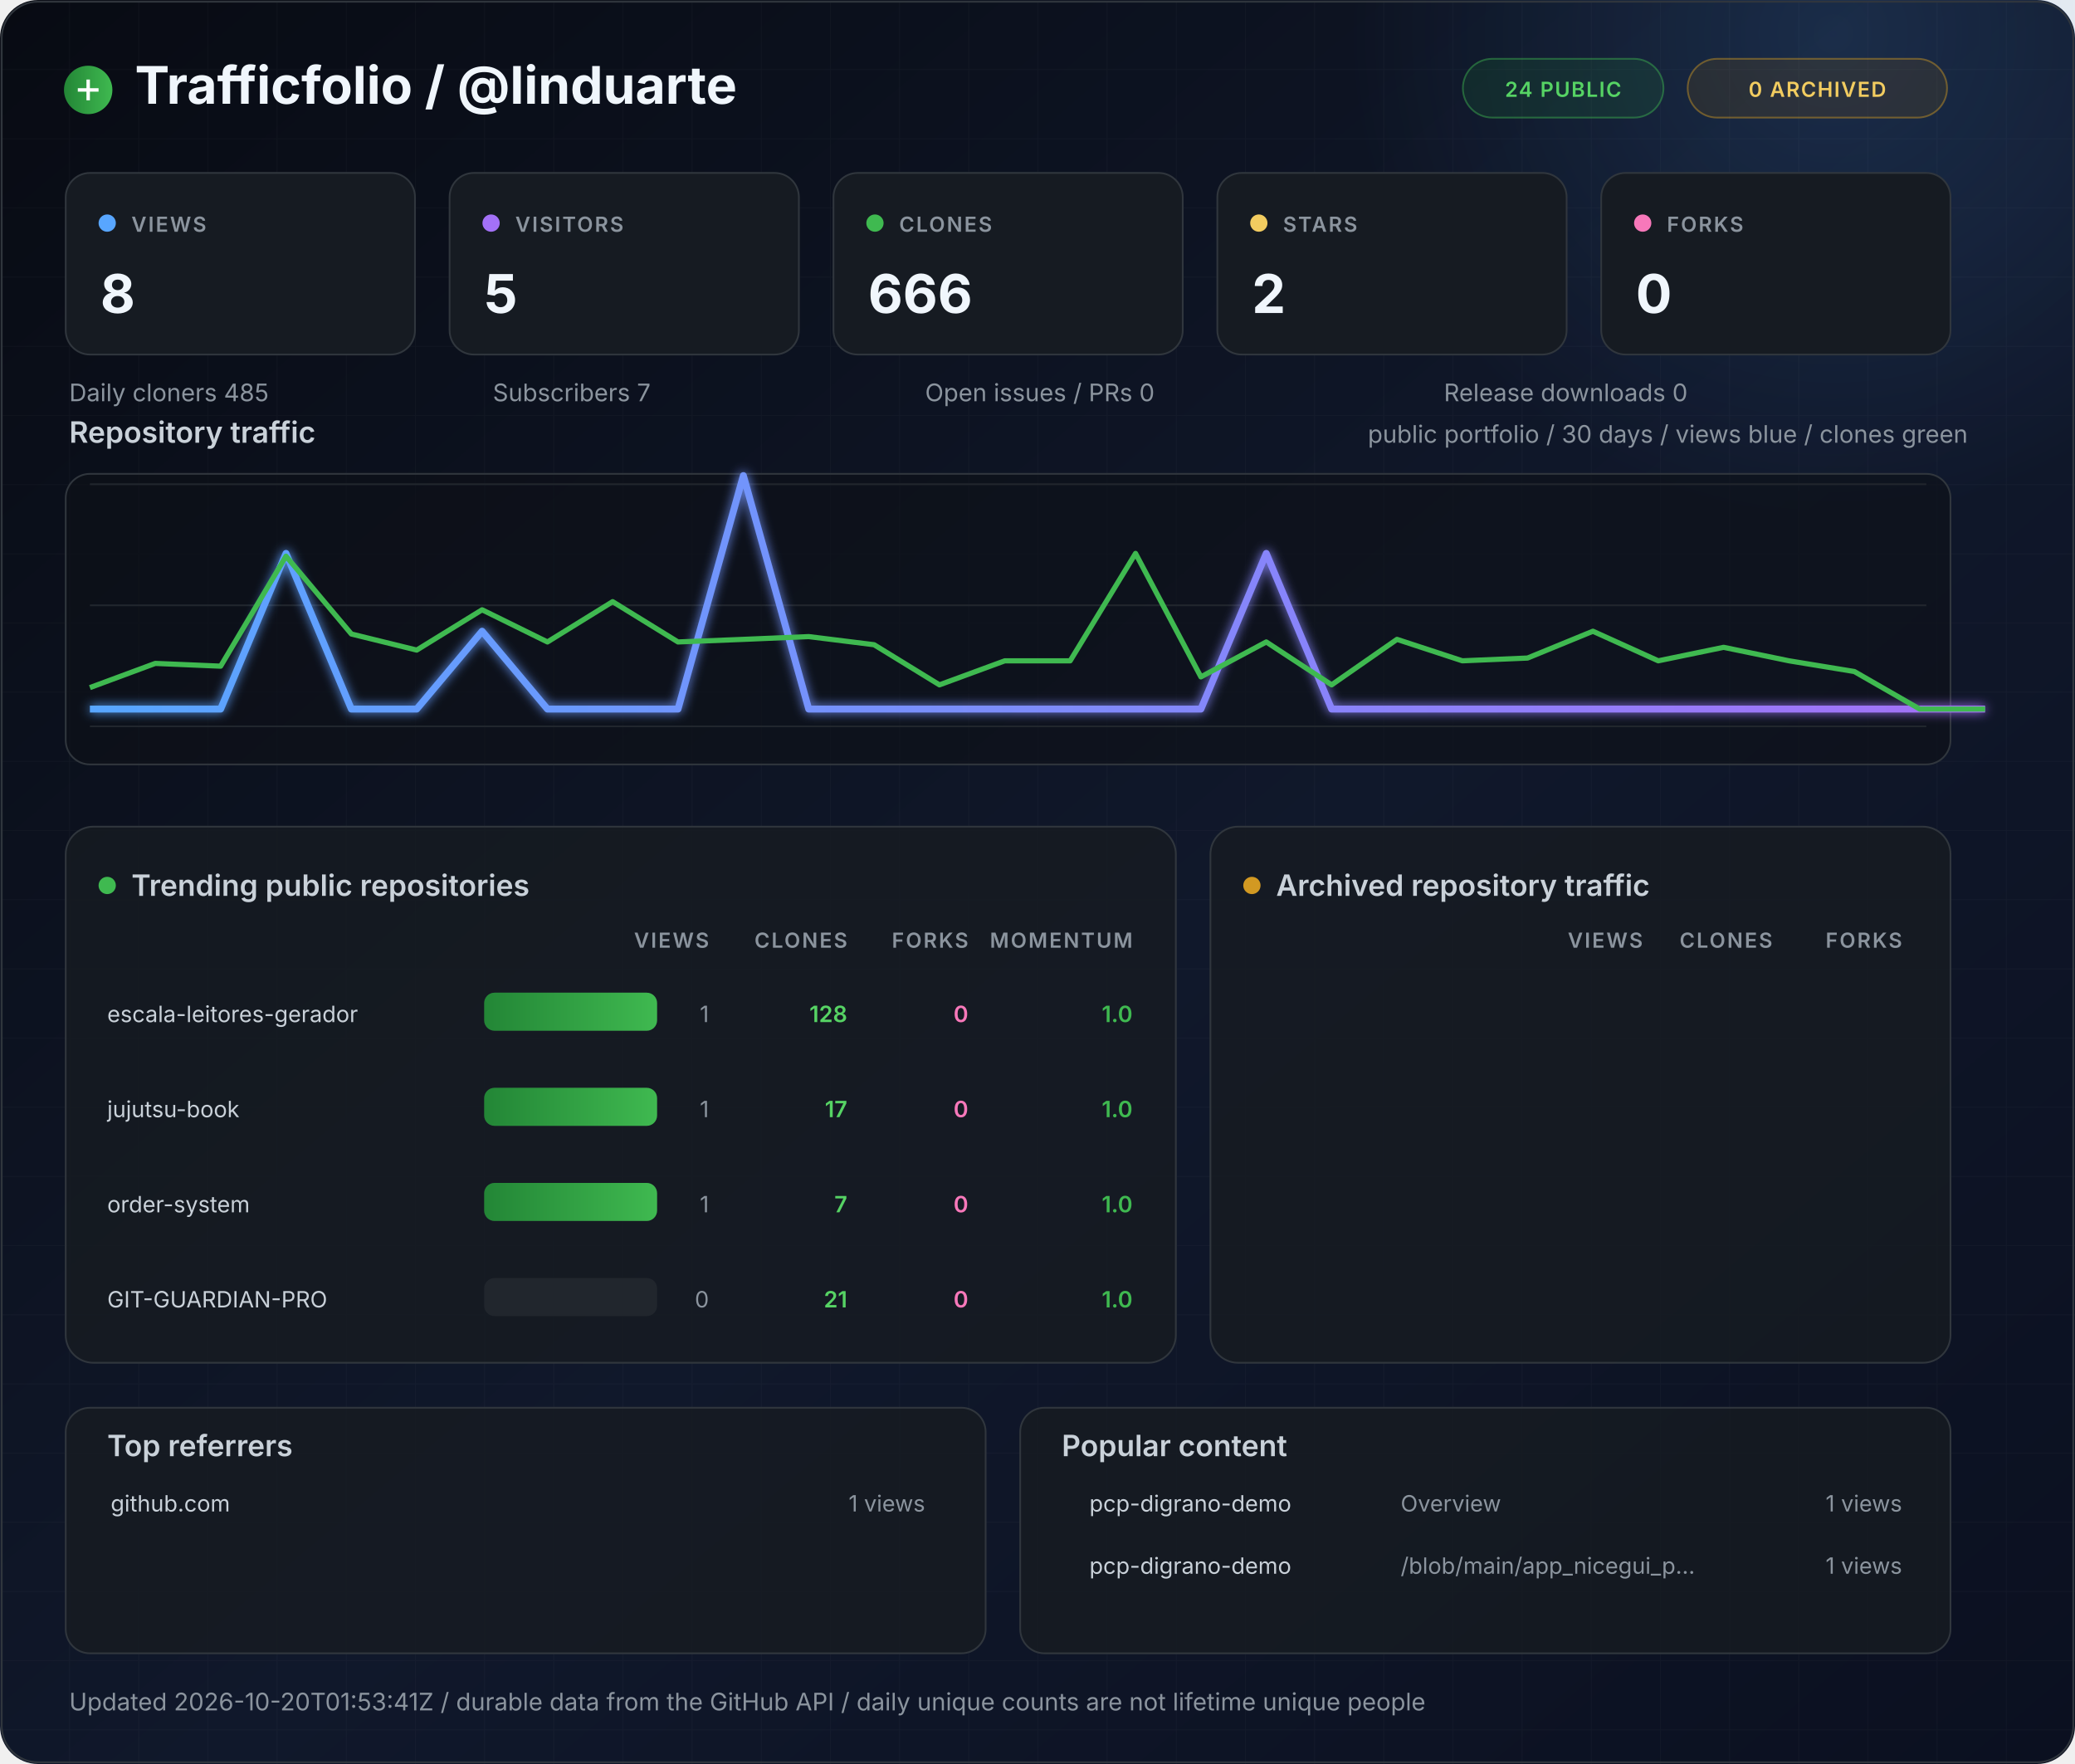
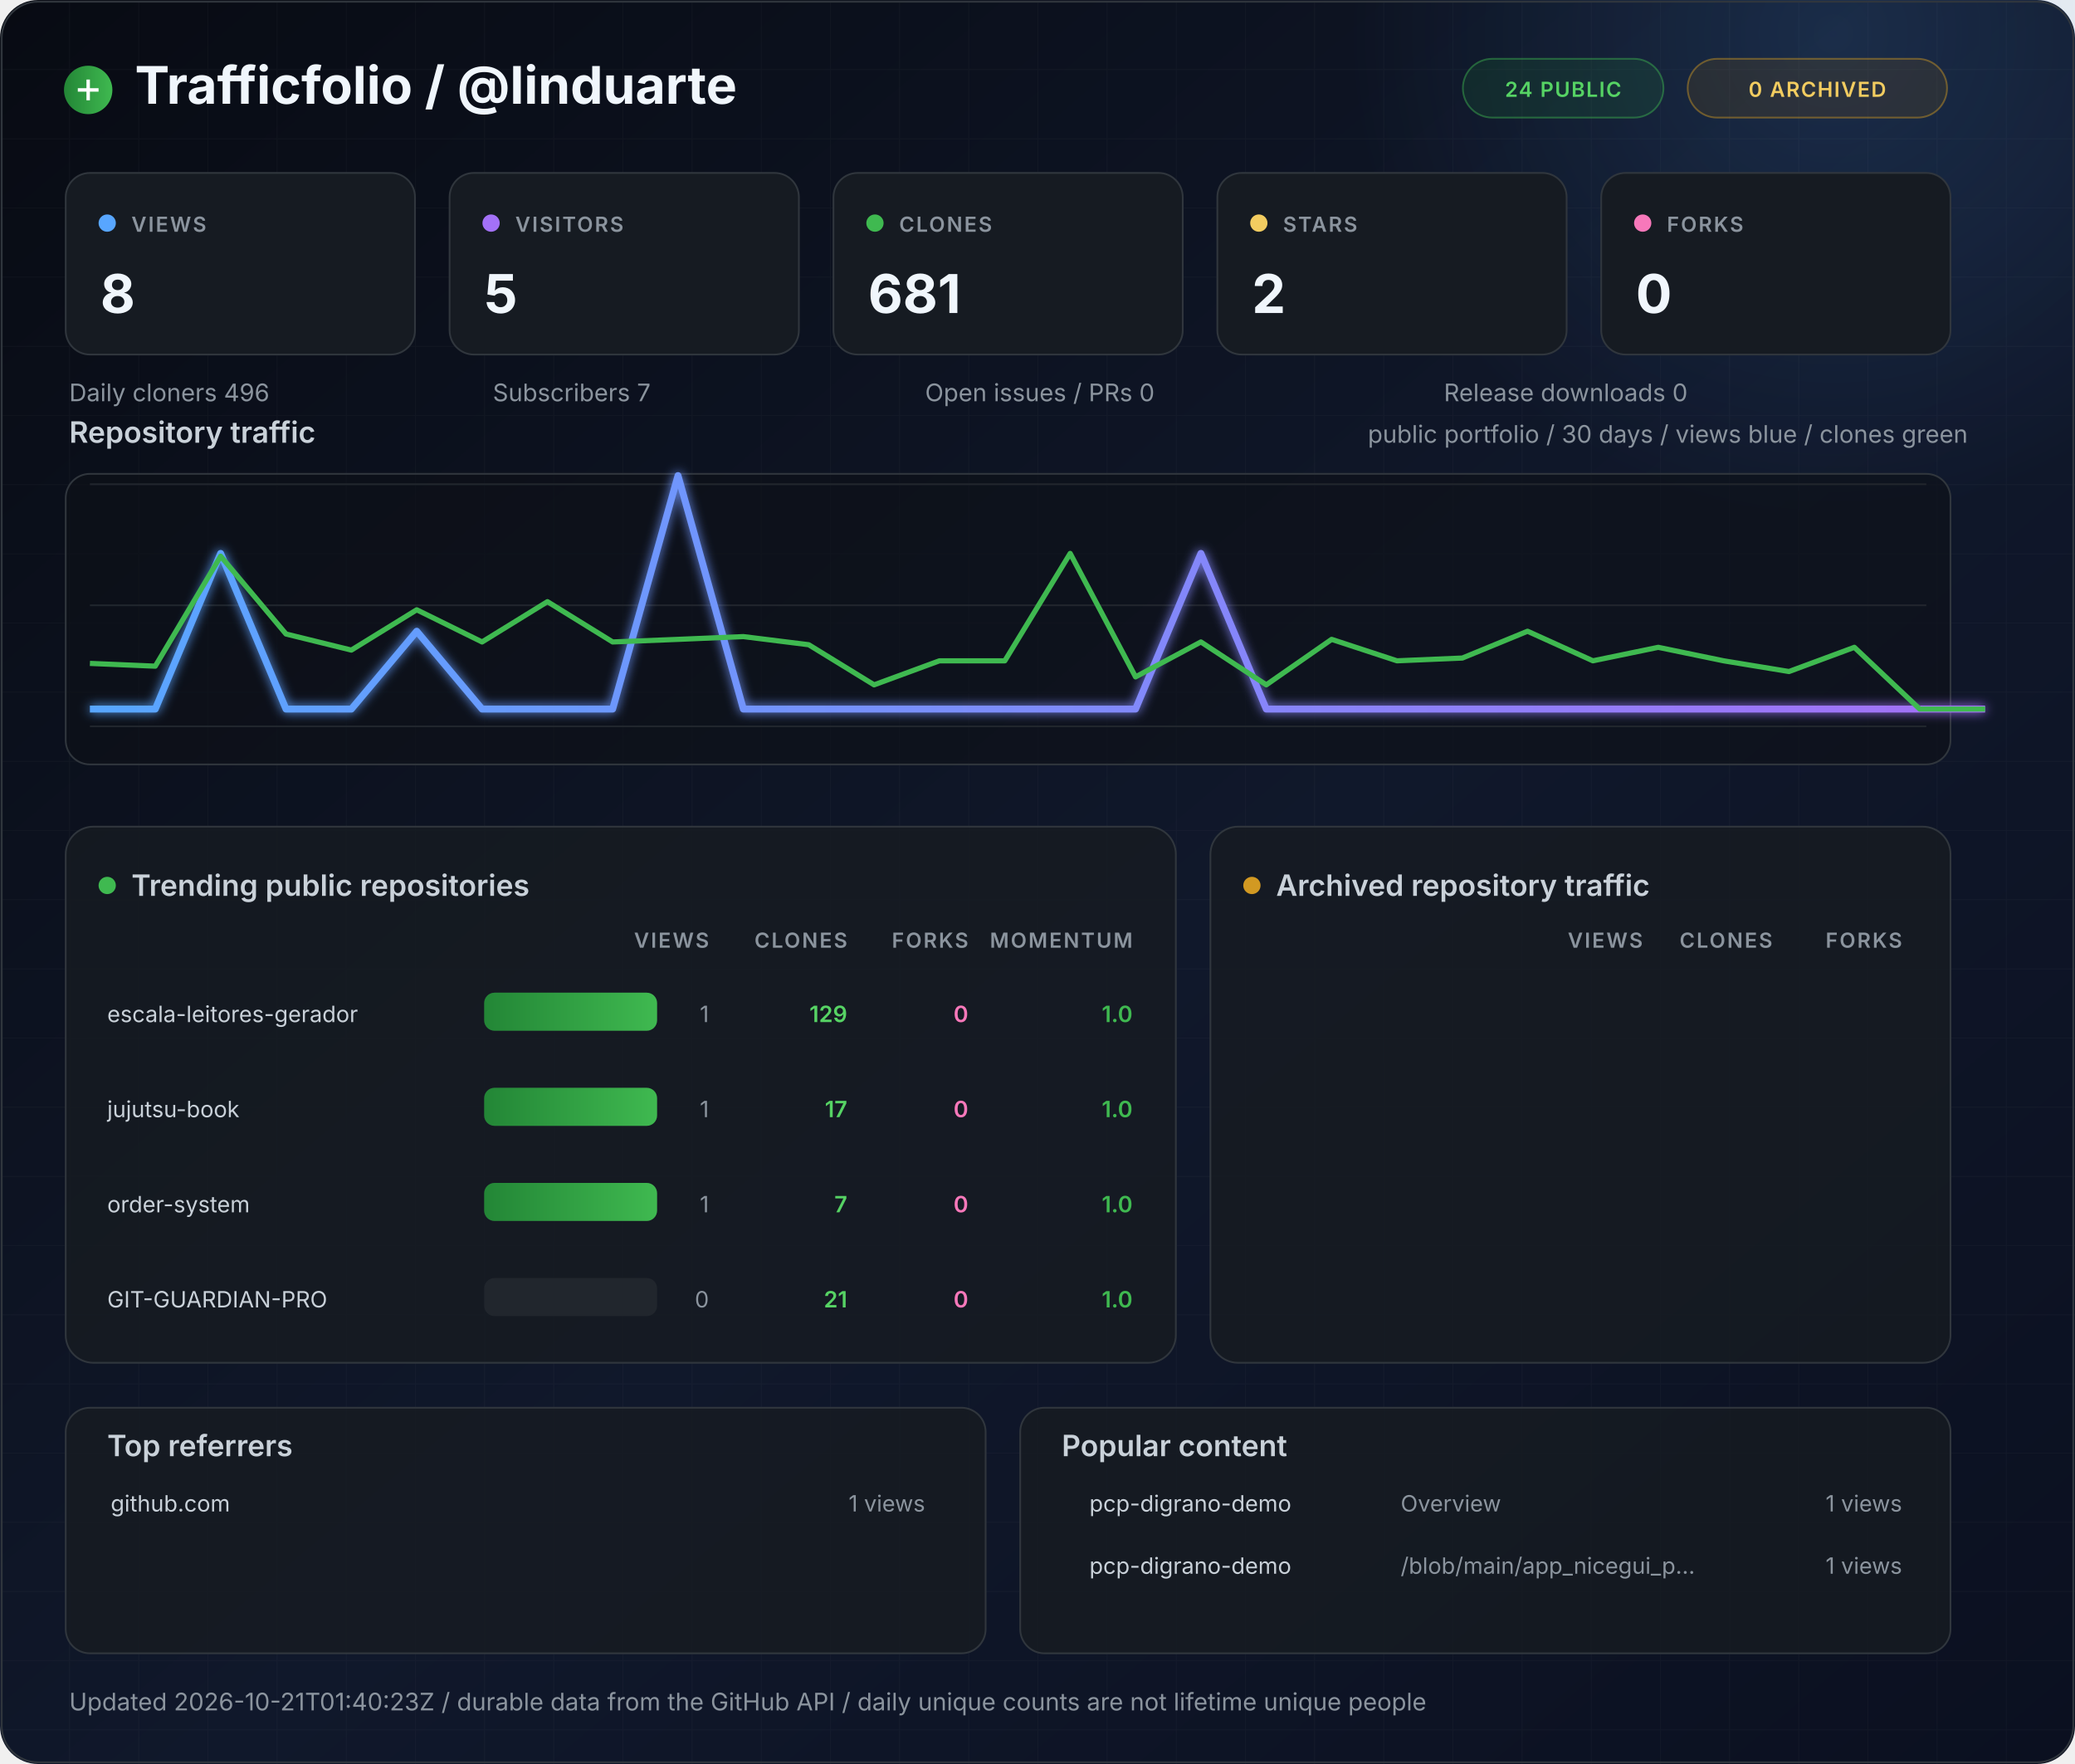
<svg xmlns="http://www.w3.org/2000/svg" width="1200" height="1020" viewBox="0 0 1200 1020" role="img" aria-label="Trafficfolio GitHub analytics dashboard for linduarte">
  <defs>
    <linearGradient id="bg" x1="0" y1="0" x2="1" y2="1">
      <stop stop-color="#080b13" />
      <stop offset=".55" stop-color="#10182b" />
      <stop offset="1" stop-color="#0b1020" />
    </linearGradient>
    <linearGradient id="line" x1="0" y1="0" x2="1" y2="0">
      <stop stop-color="#58a6ff" />
      <stop offset="1" stop-color="#a371f7" />
    </linearGradient>
    <linearGradient id="bar" x1="0" y1="0" x2="1" y2="0">
      <stop stop-color="#238636" />
      <stop offset="1" stop-color="#3fb950" />
    </linearGradient>
    <linearGradient id="archiveBar" x1="0" y1="0" x2="1" y2="0">
      <stop stop-color="#9e6a03" />
      <stop offset="1" stop-color="#f2cc60" />
    </linearGradient>
    <radialGradient id="ambient">
      <stop stop-color="#58a6ff" stop-opacity=".16" />
      <stop offset="1" stop-color="#58a6ff" stop-opacity="0" />
    </radialGradient>
    <pattern id="grid" width="40" height="40" patternUnits="userSpaceOnUse">
      <path d="M40 0H0V40" fill="none" stroke="#ffffff" stroke-opacity=".025" />
    </pattern>
    <filter id="glow">
      <feGaussianBlur stdDeviation="3" result="b" />
      <feMerge>
        <feMergeNode in="b" />
        <feMergeNode in="SourceGraphic" />
      </feMerge>
    </filter>
    <style>
    .title{font:750 30px -apple-system,BlinkMacSystemFont,"Segoe UI",sans-serif;fill:#f0f6fc}
    .subtitle{font:14px -apple-system,BlinkMacSystemFont,"Segoe UI",sans-serif;fill:#8b949e}
    .label{font:600 12px -apple-system,BlinkMacSystemFont,"Segoe UI",sans-serif;fill:#8b949e;letter-spacing:1px}
    .metric{font:700 31px -apple-system,BlinkMacSystemFont,"Segoe UI",sans-serif;fill:#f0f6fc}
    .section{font:600 17px -apple-system,BlinkMacSystemFont,"Segoe UI",sans-serif;fill:#c9d1d9}
    .repo,.value,.trend,.archive,.clone,.fork{font:13px -apple-system,BlinkMacSystemFont,"Segoe UI",sans-serif;fill:#c9d1d9}
    .value{fill:#8b949e} .trend{fill:#3fb950;font-weight:600} .archive{fill:#d29922}
    .clone{fill:#56d364;font-weight:600} .fork{fill:#f778ba;font-weight:600}
    .pill{font:600 12px -apple-system,BlinkMacSystemFont,"Segoe UI",sans-serif;letter-spacing:.7px}
  </style>
  </defs>
  <rect width="1200" height="1020" rx="22" fill="url(#bg)" />
  <rect width="1200" height="1020" rx="22" fill="url(#grid)" />
  <circle cx="1060" cy="20" r="280" fill="url(#ambient)" />
  <rect x="1" y="1" width="1198" height="1018" rx="21" fill="none" stroke="#30363d" />
  <circle cx="51" cy="52" r="14" fill="url(#bar)" />
  <path d="M45 52h12M51 46v12" stroke="#fff" stroke-width="2" />
  <text x="78" y="60" class="title">Trafficfolio / @linduarte</text>
  <rect x="846" y="34" width="116" height="34" rx="17" fill="#238636" fill-opacity=".16" stroke="#3fb950" stroke-opacity=".45" />
  <text x="904" y="56" text-anchor="middle" class="pill" fill="#56d364">24 PUBLIC</text>
  <rect x="976" y="34" width="150" height="34" rx="17" fill="#9e6a03" fill-opacity=".14" stroke="#d29922" stroke-opacity=".45" />
  <text x="1051" y="56" text-anchor="middle" class="pill" fill="#f2cc60">0 ARCHIVED</text>
  <rect x="38" y="100" width="202" height="105" rx="14" fill="#161b22" stroke="#30363d" />
  <circle cx="62" cy="129" r="5" fill="#58a6ff" />
  <text x="76" y="134" class="label">VIEWS</text>
  <text x="58" y="181" class="metric">8</text>
  <rect x="260" y="100" width="202" height="105" rx="14" fill="#161b22" stroke="#30363d" />
  <circle cx="284" cy="129" r="5" fill="#a371f7" />
  <text x="298" y="134" class="label">VISITORS</text>
  <text x="280" y="181" class="metric">5</text>
  <rect x="482" y="100" width="202" height="105" rx="14" fill="#161b22" stroke="#30363d" />
  <circle cx="506" cy="129" r="5" fill="#3fb950" />
  <text x="520" y="134" class="label">CLONES</text>
-   <text x="502" y="181" class="metric">666</text>
+   <text x="502" y="181" class="metric">681</text>
  <rect x="704" y="100" width="202" height="105" rx="14" fill="#161b22" stroke="#30363d" />
  <circle cx="728" cy="129" r="5" fill="#f2cc60" />
  <text x="742" y="134" class="label">STARS</text>
  <text x="724" y="181" class="metric">2</text>
  <rect x="926" y="100" width="202" height="105" rx="14" fill="#161b22" stroke="#30363d" />
  <circle cx="950" cy="129" r="5" fill="#f778ba" />
  <text x="964" y="134" class="label">FORKS</text>
  <text x="946" y="181" class="metric">0</text>
-   <text x="40" y="232" class="subtitle">Daily cloners 485</text>
+   <text x="40" y="232" class="subtitle">Daily cloners 496</text>
  <text x="285" y="232" class="subtitle">Subscribers 7</text>
  <text x="535" y="232" class="subtitle">Open issues / PRs 0</text>
  <text x="835" y="232" class="subtitle">Release downloads 0</text>
  <text x="40" y="256" class="section">Repository traffic</text>
  <text x="1138" y="256" text-anchor="end" class="subtitle">public portfolio / 30 days / views blue / clones green</text>
  <rect x="38" y="274" width="1090" height="168" rx="14" fill="#0d1117" fill-opacity=".62" stroke="#30363d" />
  <line x1="52" y1="420" x2="1114" y2="420" stroke="#21262d" />
  <line x1="52" y1="350" x2="1114" y2="350" stroke="#21262d" />
  <line x1="52" y1="280" x2="1114" y2="280" stroke="#21262d" />
-   <polyline points="52.0,410.0 89.8,410.0 127.6,410.0 165.4,320.0 203.2,410.0 241.0,410.0 278.8,365.0 316.6,410.0 354.3,410.0 392.1,410.0 429.9,275.0 467.7,410.0 505.5,410.0 543.3,410.0 581.1,410.0 618.9,410.0 656.7,410.0 694.5,410.0 732.3,320.0 770.1,410.0 807.9,410.0 845.7,410.0 883.4,410.0 921.2,410.0 959.0,410.0 996.8,410.0 1034.6,410.0 1072.4,410.0 1110.2,410.0 1148.0,410.0" fill="none" stroke="url(#line)" stroke-width="4" stroke-linejoin="round" filter="url(#glow)" />
-   <polyline points="52.0,397.6 89.8,383.6 127.6,385.2 165.4,321.6 203.2,366.6 241.0,375.9 278.8,352.6 316.6,371.2 354.3,347.9 392.1,371.2 429.9,369.7 467.7,368.1 505.5,372.8 543.3,396.0 581.1,382.1 618.9,382.1 656.7,320.0 694.5,391.4 732.3,371.2 770.1,396.0 807.9,369.7 845.7,382.1 883.4,380.5 921.2,365.0 959.0,382.1 996.8,374.3 1034.6,382.1 1072.4,388.3 1110.2,410.0 1148.0,410.0" fill="none" stroke="#3fb950" stroke-width="3" stroke-linejoin="round" />
+   <polyline points="52.0,410.0 89.8,410.0 127.6,320.0 165.4,410.0 203.2,410.0 241.0,365.0 278.8,410.0 316.6,410.0 354.3,410.0 392.1,275.0 429.9,410.0 467.7,410.0 505.5,410.0 543.3,410.0 581.1,410.0 618.9,410.0 656.7,410.0 694.5,320.0 732.3,410.0 770.1,410.0 807.9,410.0 845.7,410.0 883.4,410.0 921.2,410.0 959.0,410.0 996.8,410.0 1034.6,410.0 1072.4,410.0 1110.2,410.0 1148.0,410.0" fill="none" stroke="url(#line)" stroke-width="4" stroke-linejoin="round" filter="url(#glow)" />
+   <polyline points="52.0,383.6 89.8,385.2 127.6,321.6 165.4,366.6 203.2,375.9 241.0,352.6 278.8,371.2 316.6,347.9 354.3,371.2 392.1,369.7 429.9,368.1 467.7,372.8 505.5,396.0 543.3,382.1 581.1,382.1 618.9,320.0 656.7,391.4 694.5,371.2 732.3,396.0 770.1,369.7 807.9,382.1 845.7,380.5 883.4,365.0 921.2,382.1 959.0,374.3 996.8,382.1 1034.6,388.3 1072.4,374.3 1110.2,410.0 1148.0,410.0" fill="none" stroke="#3fb950" stroke-width="3" stroke-linejoin="round" />
  <rect x="38" y="478" width="642" height="310" rx="16" fill="#161b22" fill-opacity=".82" stroke="#30363d" />
  <circle cx="62" cy="512" r="5" fill="#3fb950" />
  <text x="76" y="518" class="section">Trending public repositories</text>
  <text x="410" y="548" text-anchor="end" class="label">VIEWS</text>
  <text x="490" y="548" text-anchor="end" class="label">CLONES</text>
  <text x="560" y="548" text-anchor="end" class="label">FORKS</text>
  <text x="655" y="548" text-anchor="end" class="label">MOMENTUM</text>
  <text x="62" y="591" class="repo">escala-leitores-gerador</text>
  <rect x="280" y="574" width="100" height="22" rx="6" fill="#21262d" />
  <rect x="280" y="574" width="100" height="22" rx="6" fill="url(#bar)" />
  <text x="410" y="591" text-anchor="end" class="value">1</text>
-   <text x="490" y="591" text-anchor="end" class="clone">128</text>
+   <text x="490" y="591" text-anchor="end" class="clone">129</text>
  <text x="560" y="591" text-anchor="end" class="fork">0</text>
  <text x="655" y="591" text-anchor="end" class="trend">1.0</text>
  <text x="62" y="646" class="repo">jujutsu-book</text>
  <rect x="280" y="629" width="100" height="22" rx="6" fill="#21262d" />
  <rect x="280" y="629" width="100" height="22" rx="6" fill="url(#bar)" />
  <text x="410" y="646" text-anchor="end" class="value">1</text>
  <text x="490" y="646" text-anchor="end" class="clone">17</text>
  <text x="560" y="646" text-anchor="end" class="fork">0</text>
  <text x="655" y="646" text-anchor="end" class="trend">1.0</text>
  <text x="62" y="701" class="repo">order-system</text>
  <rect x="280" y="684" width="100" height="22" rx="6" fill="#21262d" />
  <rect x="280" y="684" width="100" height="22" rx="6" fill="url(#bar)" />
  <text x="410" y="701" text-anchor="end" class="value">1</text>
  <text x="490" y="701" text-anchor="end" class="clone">7</text>
  <text x="560" y="701" text-anchor="end" class="fork">0</text>
  <text x="655" y="701" text-anchor="end" class="trend">1.0</text>
  <text x="62" y="756" class="repo">GIT-GUARDIAN-PRO</text>
  <rect x="280" y="739" width="100" height="22" rx="6" fill="#21262d" />
  <rect x="280" y="739" width="0" height="22" rx="6" fill="url(#bar)" />
  <text x="410" y="756" text-anchor="end" class="value">0</text>
  <text x="490" y="756" text-anchor="end" class="clone">21</text>
  <text x="560" y="756" text-anchor="end" class="fork">0</text>
  <text x="655" y="756" text-anchor="end" class="trend">1.0</text>
  <rect x="700" y="478" width="428" height="310" rx="16" fill="#161b22" fill-opacity=".82" stroke="#30363d" />
  <circle cx="724" cy="512" r="5" fill="#d29922" />
  <text x="738" y="518" class="section">Archived repository traffic</text>
  <text x="950" y="548" text-anchor="end" class="label">VIEWS</text>
  <text x="1025" y="548" text-anchor="end" class="label">CLONES</text>
  <text x="1100" y="548" text-anchor="end" class="label">FORKS</text>
  <rect x="38" y="814" width="532" height="142" rx="14" fill="#161b22" fill-opacity=".82" stroke="#30363d" />
  <text x="62" y="842" class="section">Top referrers</text>
  <text x="64" y="874" class="repo">github.com</text>
  <text x="535" y="874" text-anchor="end" class="value">1 views</text>
  <rect x="590" y="814" width="538" height="142" rx="14" fill="#161b22" fill-opacity=".82" stroke="#30363d" />
  <text x="614" y="842" class="section">Popular content</text>
  <text x="630" y="874" class="repo">pcp-digrano-demo</text>
  <text x="810" y="874" class="value">Overview</text>
  <text x="1100" y="874" text-anchor="end" class="value">1 views</text>
  <text x="630" y="910" class="repo">pcp-digrano-demo</text>
  <text x="810" y="910" class="value">/blob/main/app_nicegui_p...</text>
  <text x="1100" y="910" text-anchor="end" class="value">1 views</text>
-   <text x="40" y="989" class="subtitle">Updated 2026-10-20T01:53:41Z / durable data from the GitHub API / daily unique counts are not lifetime unique people</text>
+   <text x="40" y="989" class="subtitle">Updated 2026-10-21T01:40:23Z / durable data from the GitHub API / daily unique counts are not lifetime unique people</text>
</svg>
